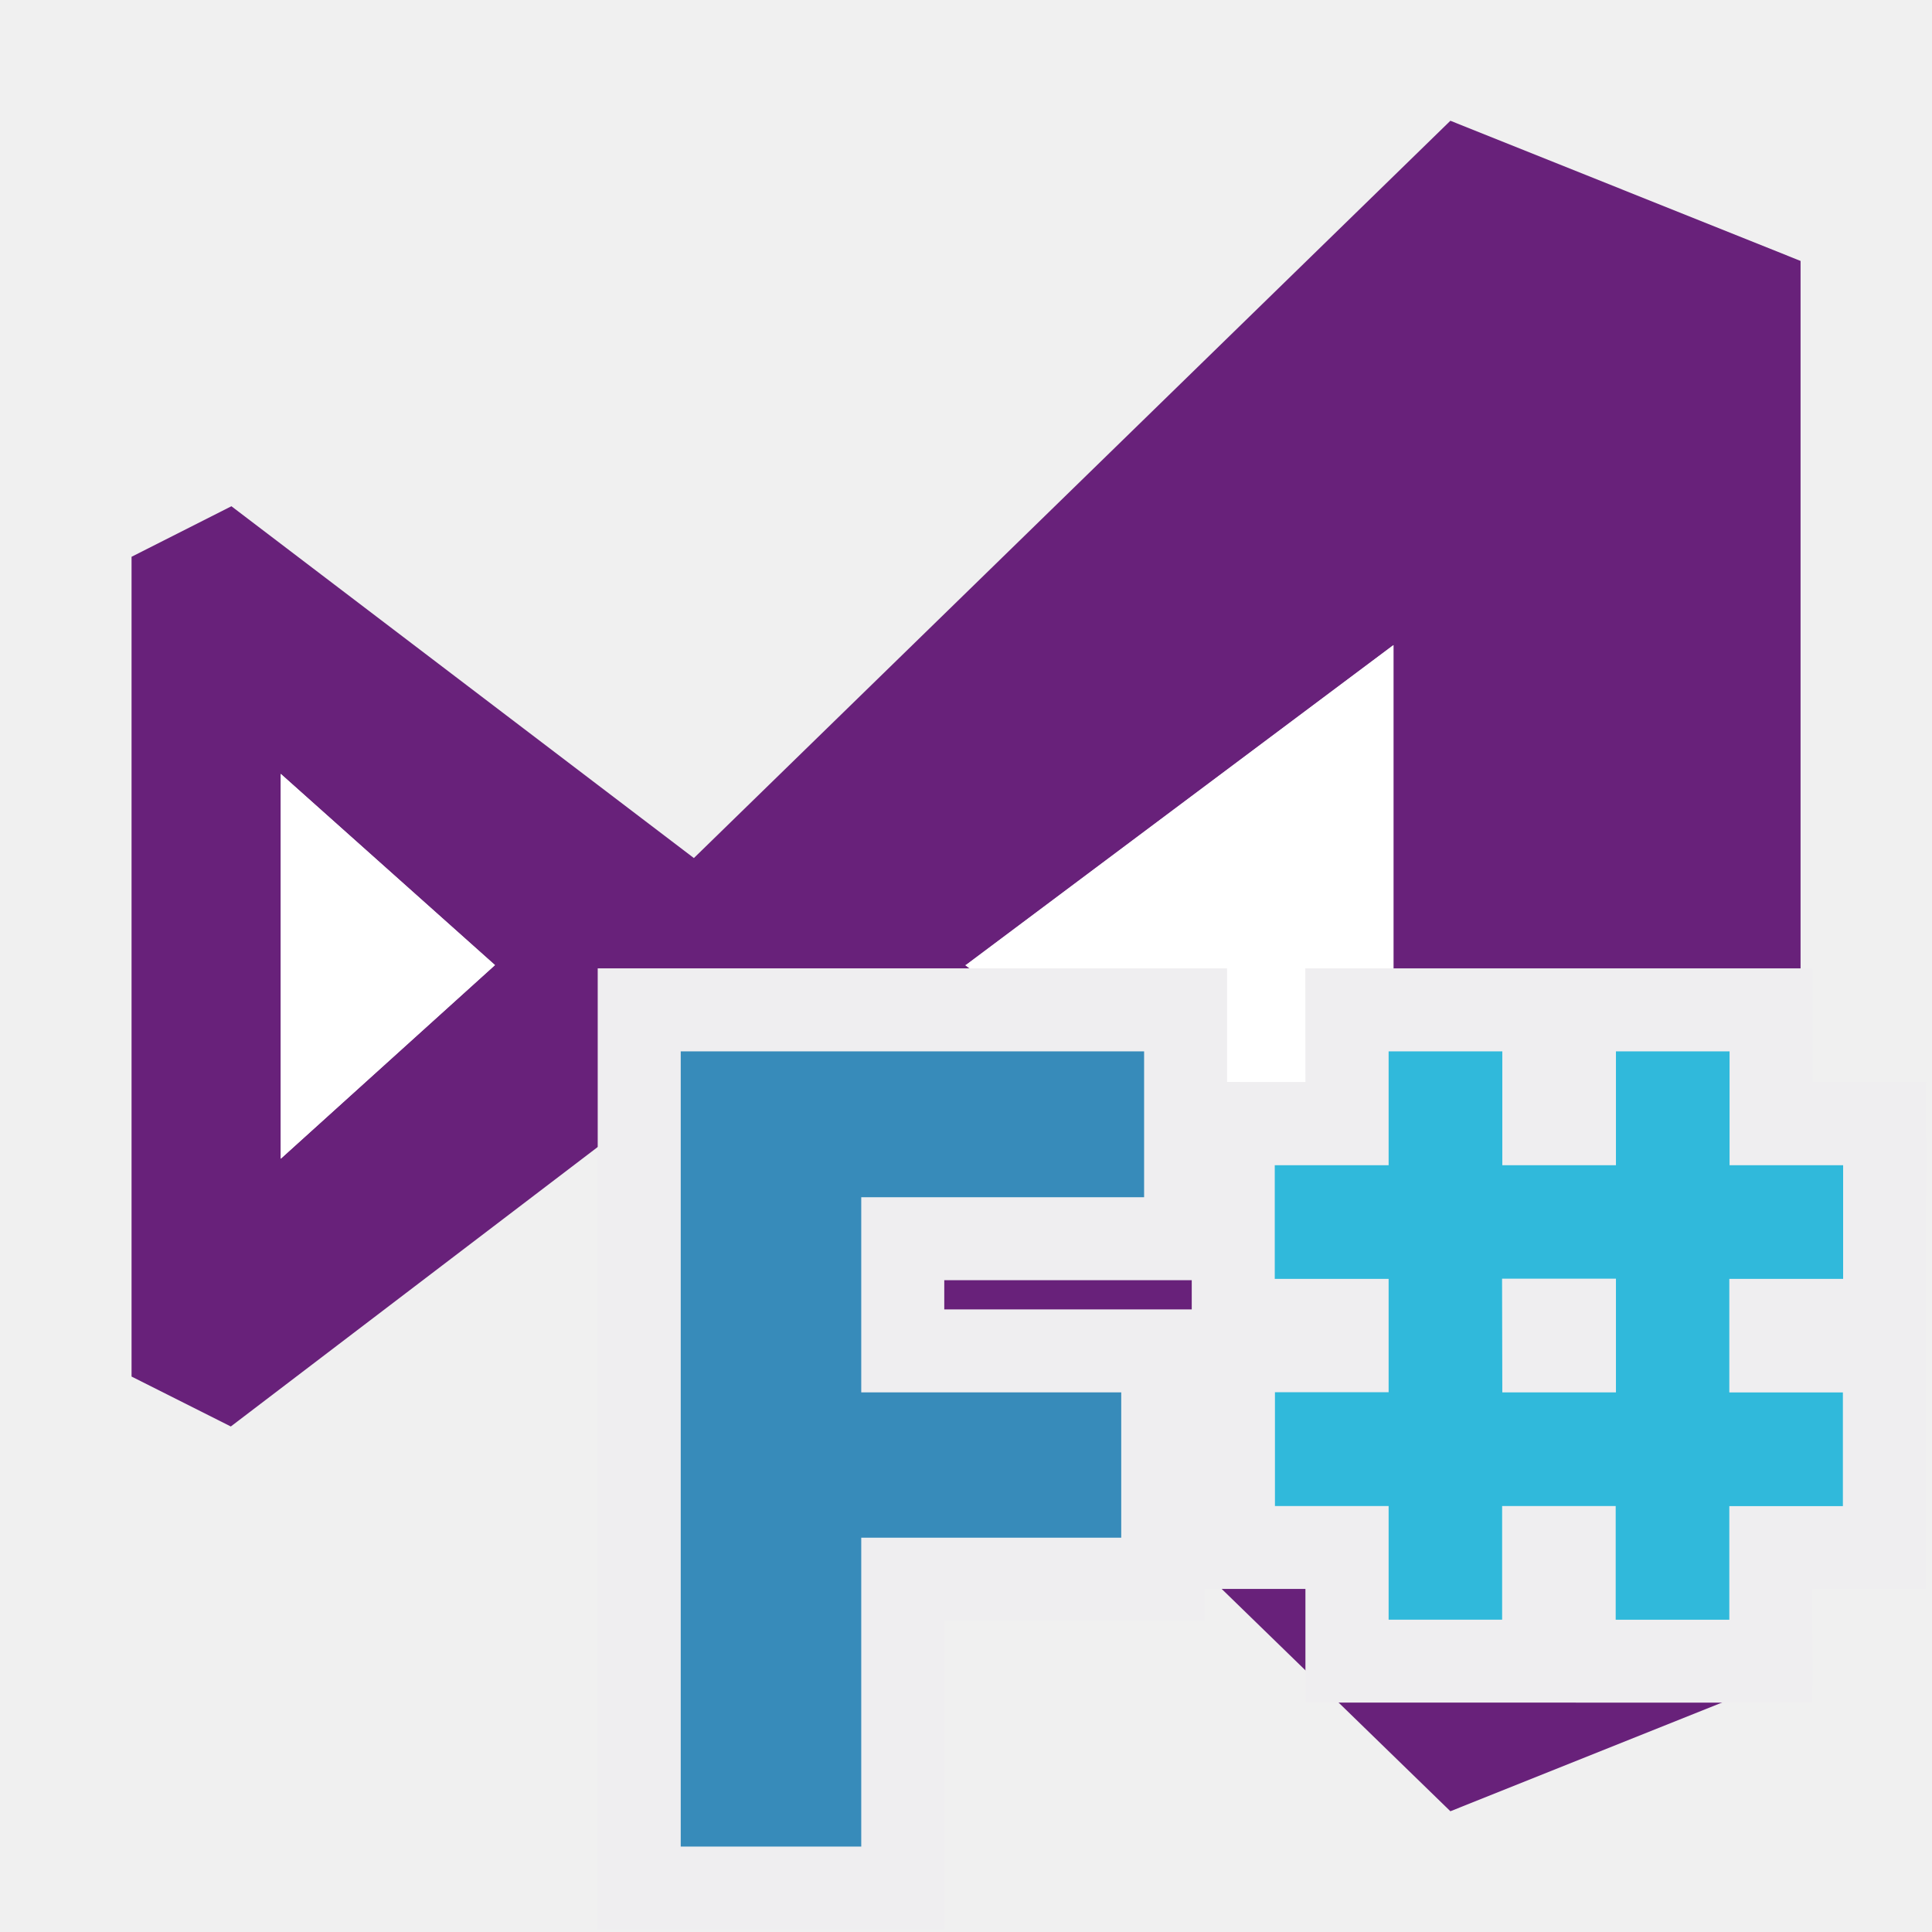
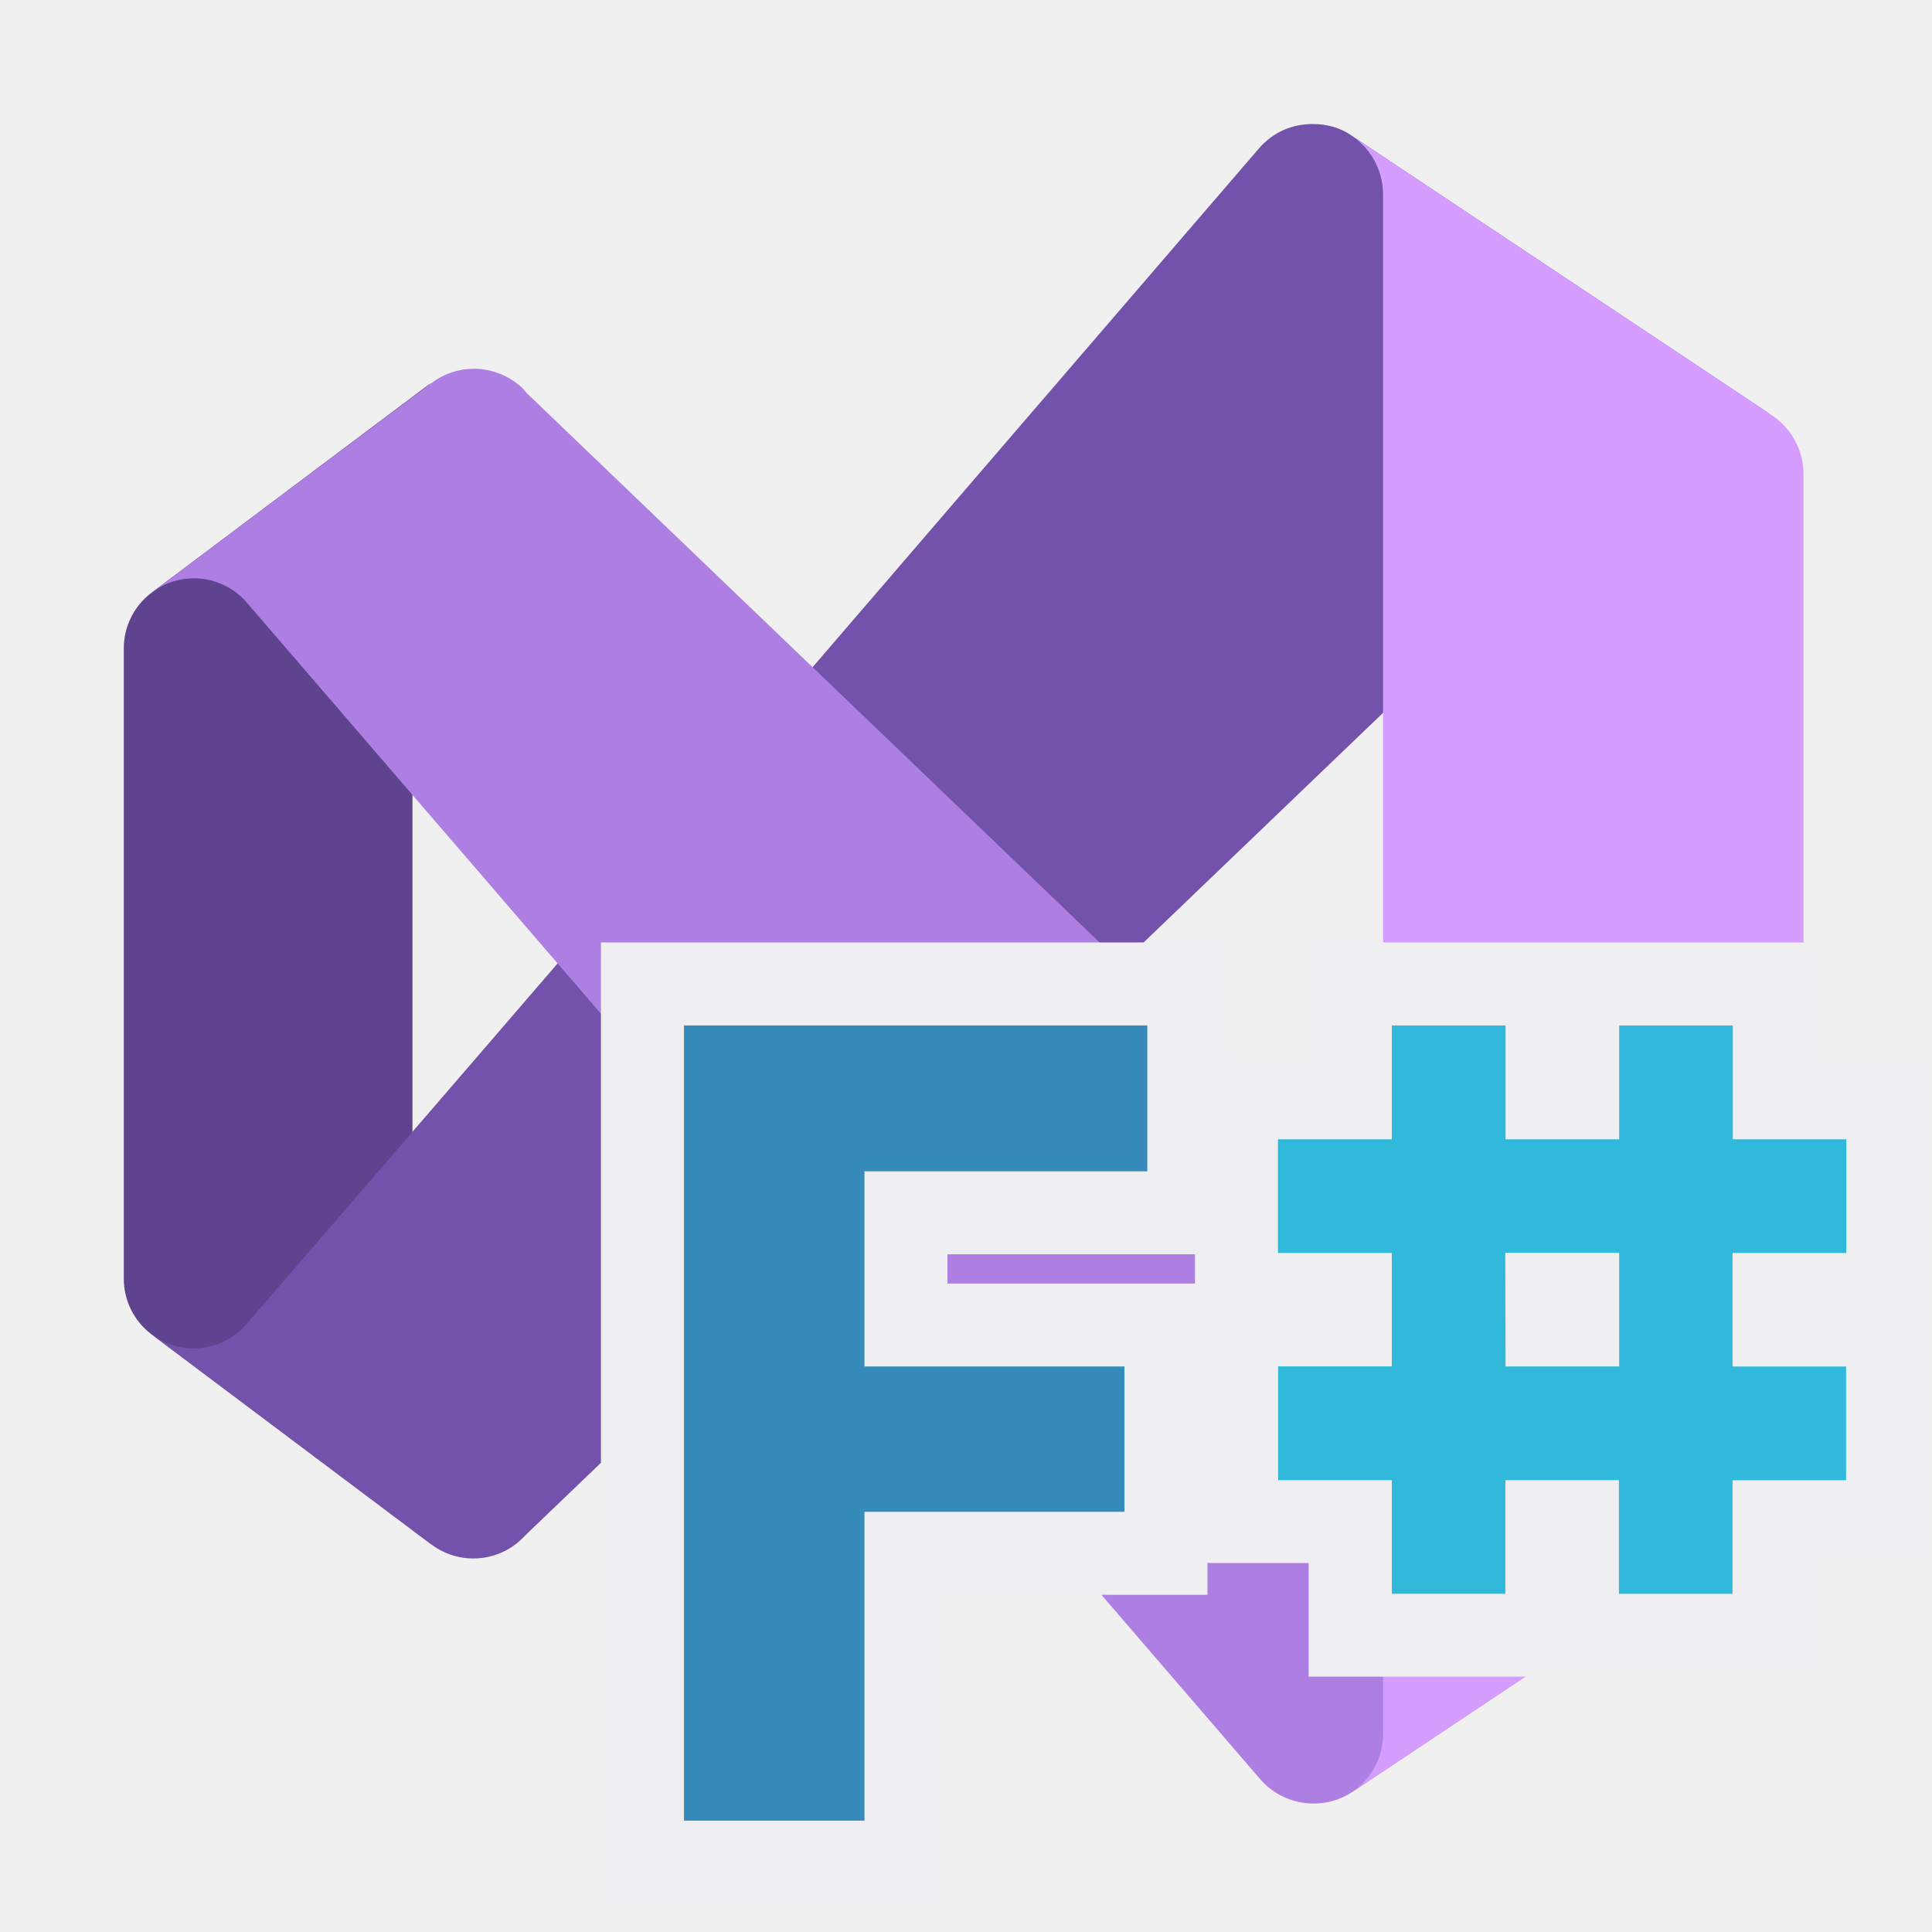
- <svg xmlns="http://www.w3.org/2000/svg" viewBox="0 0 32 32">
-   <path d="M29.821,4.321,24.023,2,11.493,14.212,3.833,8.385l-1.654.837V22.8l1.644.827,7.65-5.827L24.023,30l5.8-2.321V4.321ZM4.65,19.192V12.818L8.2,15.985ZM16,15.985l7.082-5.3V21.324l-7.092-5.339Z" style="fill:#68217a" />
-   <polygon points="15.995 15.985 23.077 10.686 23.077 21.324 15.985 15.985 15.995 15.985" style="fill:#fff" />
-   <polygon points="4.65 19.192 4.65 12.818 8.196 15.985 4.65 19.192" style="fill:#fff" />
-   <polygon points="30.02 28.201 21.622 28.2 21.622 26.318 19.739 26.317 19.739 17.92 21.622 17.921 21.62 16.039 30.018 16.039 30.018 17.922 31.9 17.922 31.899 21.686 31.9 21.686 31.9 26.319 30.019 26.319 30.02 28.201" style="fill:#efeef0" />
-   <polygon points="15.64 31.96 9.9 31.96 9.9 16.039 20.324 16.039 20.324 21.204 15.64 21.204 15.64 21.688 19.946 21.688 19.946 26.844 15.64 26.844 15.64 31.96" style="fill:#efeef0" />
-   <polygon points="18.95 19.83 14.265 19.83 14.265 23.062 18.571 23.062 18.571 25.469 14.265 25.469 14.265 30.585 11.275 30.585 11.275 17.414 18.95 17.414 18.95 19.83" style="fill:#378bba" />
-   <path d="M23,17.414h1.883V19.3h1.882V17.414h1.882V19.3h1.881v1.882H28.643v1.881h1.881v1.883H28.643v1.882H26.761V24.945l-1.881,0,0,1.882H23V24.945l-1.883,0V23.06H23V21.182H21.114V19.3H23Zm1.883,5.648h1.882V21.179H24.879Z" style="fill:#30b9db" />
+ <svg xmlns="http://www.w3.org/2000/svg" version="1.1" viewBox="0 0 32 32" xml:space="preserve">
+   <g transform="matrix(1.1549 0 0 1.1549 6.6699 14.758)">
+     <path d="m0.41 9.37-4.01-3.01a1 1 0 0 1-0.4-0.8v-9.04a1 1 0 0 1 0.4-0.8l4.01-3.01a0.9 0.9 0 0 0-0.27 0.8v15.06a0.91 0.91 0 0 0 0.27 0.8z" fill="#5e438f" />
+     <path d="m19.64-6.82a1 1 0 0 0-1.25 0.11l-0.07 0.07-16.54 15.86-0.07 0.07a1 1 0 0 1-1.3 0.08l-4.01-3.01a1 1 0 0 0 1.36-0.15c4.85-5.61 9.68-11.24 14.52-16.86 0.2-0.23 0.47-0.35 0.77-0.35 0.2 0 0.39 0.05 0.55 0.16z" fill="#7252aa" />
+     <path d="m19.65 8.9-6.03 4.02c-0.42 0.28-0.99 0.2-1.32-0.18l-14.53-16.87a1 1 0 0 0-1.37-0.15l4.02-3.01a1 1 0 0 1 0.6-0.2c0.26 0 0.51 0.1 0.7 0.28l0.06 0.07 16.54 15.86 0.07 0.07a1 1 0 0 0 1.25 0.11z" fill="#ae7fe2" />
+     <path d="m20.09-5.99v14.05a1 1 0 0 1-0.45 0.84l-6.02 4.02a1 1 0 0 0 0.44-0.84v-22.08a1.02 1.02 0 0 0-0.46-0.84l6.04 4.02a1.01 1.01 0 0 1 0.45 0.83z" fill="#d59dff" />
+   </g>
+   <g transform="translate(.053181 -.42916)">
+     <polygon points="30.019 26.319 30.02 28.201 21.622 28.2 21.622 26.318 19.739 26.317 19.739 17.92 21.622 17.921 21.62 16.039 30.018 16.039 30.018 17.922 31.9 17.922 31.899 21.686 31.9 21.686 31.9 26.319" fill="#efeef0" />
+     <polygon points="9.9 31.96 9.9 16.039 20.324 16.039 20.324 21.204 15.64 21.204 15.64 21.688 19.946 21.688 19.946 26.844 15.64 26.844 15.64 31.96" fill="#efeef0" />
+     <polygon points="14.265 19.83 14.265 23.062 18.571 23.062 18.571 25.469 14.265 25.469 14.265 30.585 11.275 30.585 11.275 17.414 18.95 17.414 18.95 19.83" fill="#378bba" />
+     <path d="m23 17.414h1.883v1.886h1.882v-1.886h1.882v1.886h1.881v1.882h-1.885v1.881h1.881v1.883h-1.881v1.882h-1.882v-1.883h-1.881v1.882h-1.88v-1.882h-1.883v-1.885h1.883v-1.878h-1.886v-1.882h1.886zm1.883 5.648h1.882v-1.883h-1.886z" fill="#30b9db" />
+   </g>
</svg>
